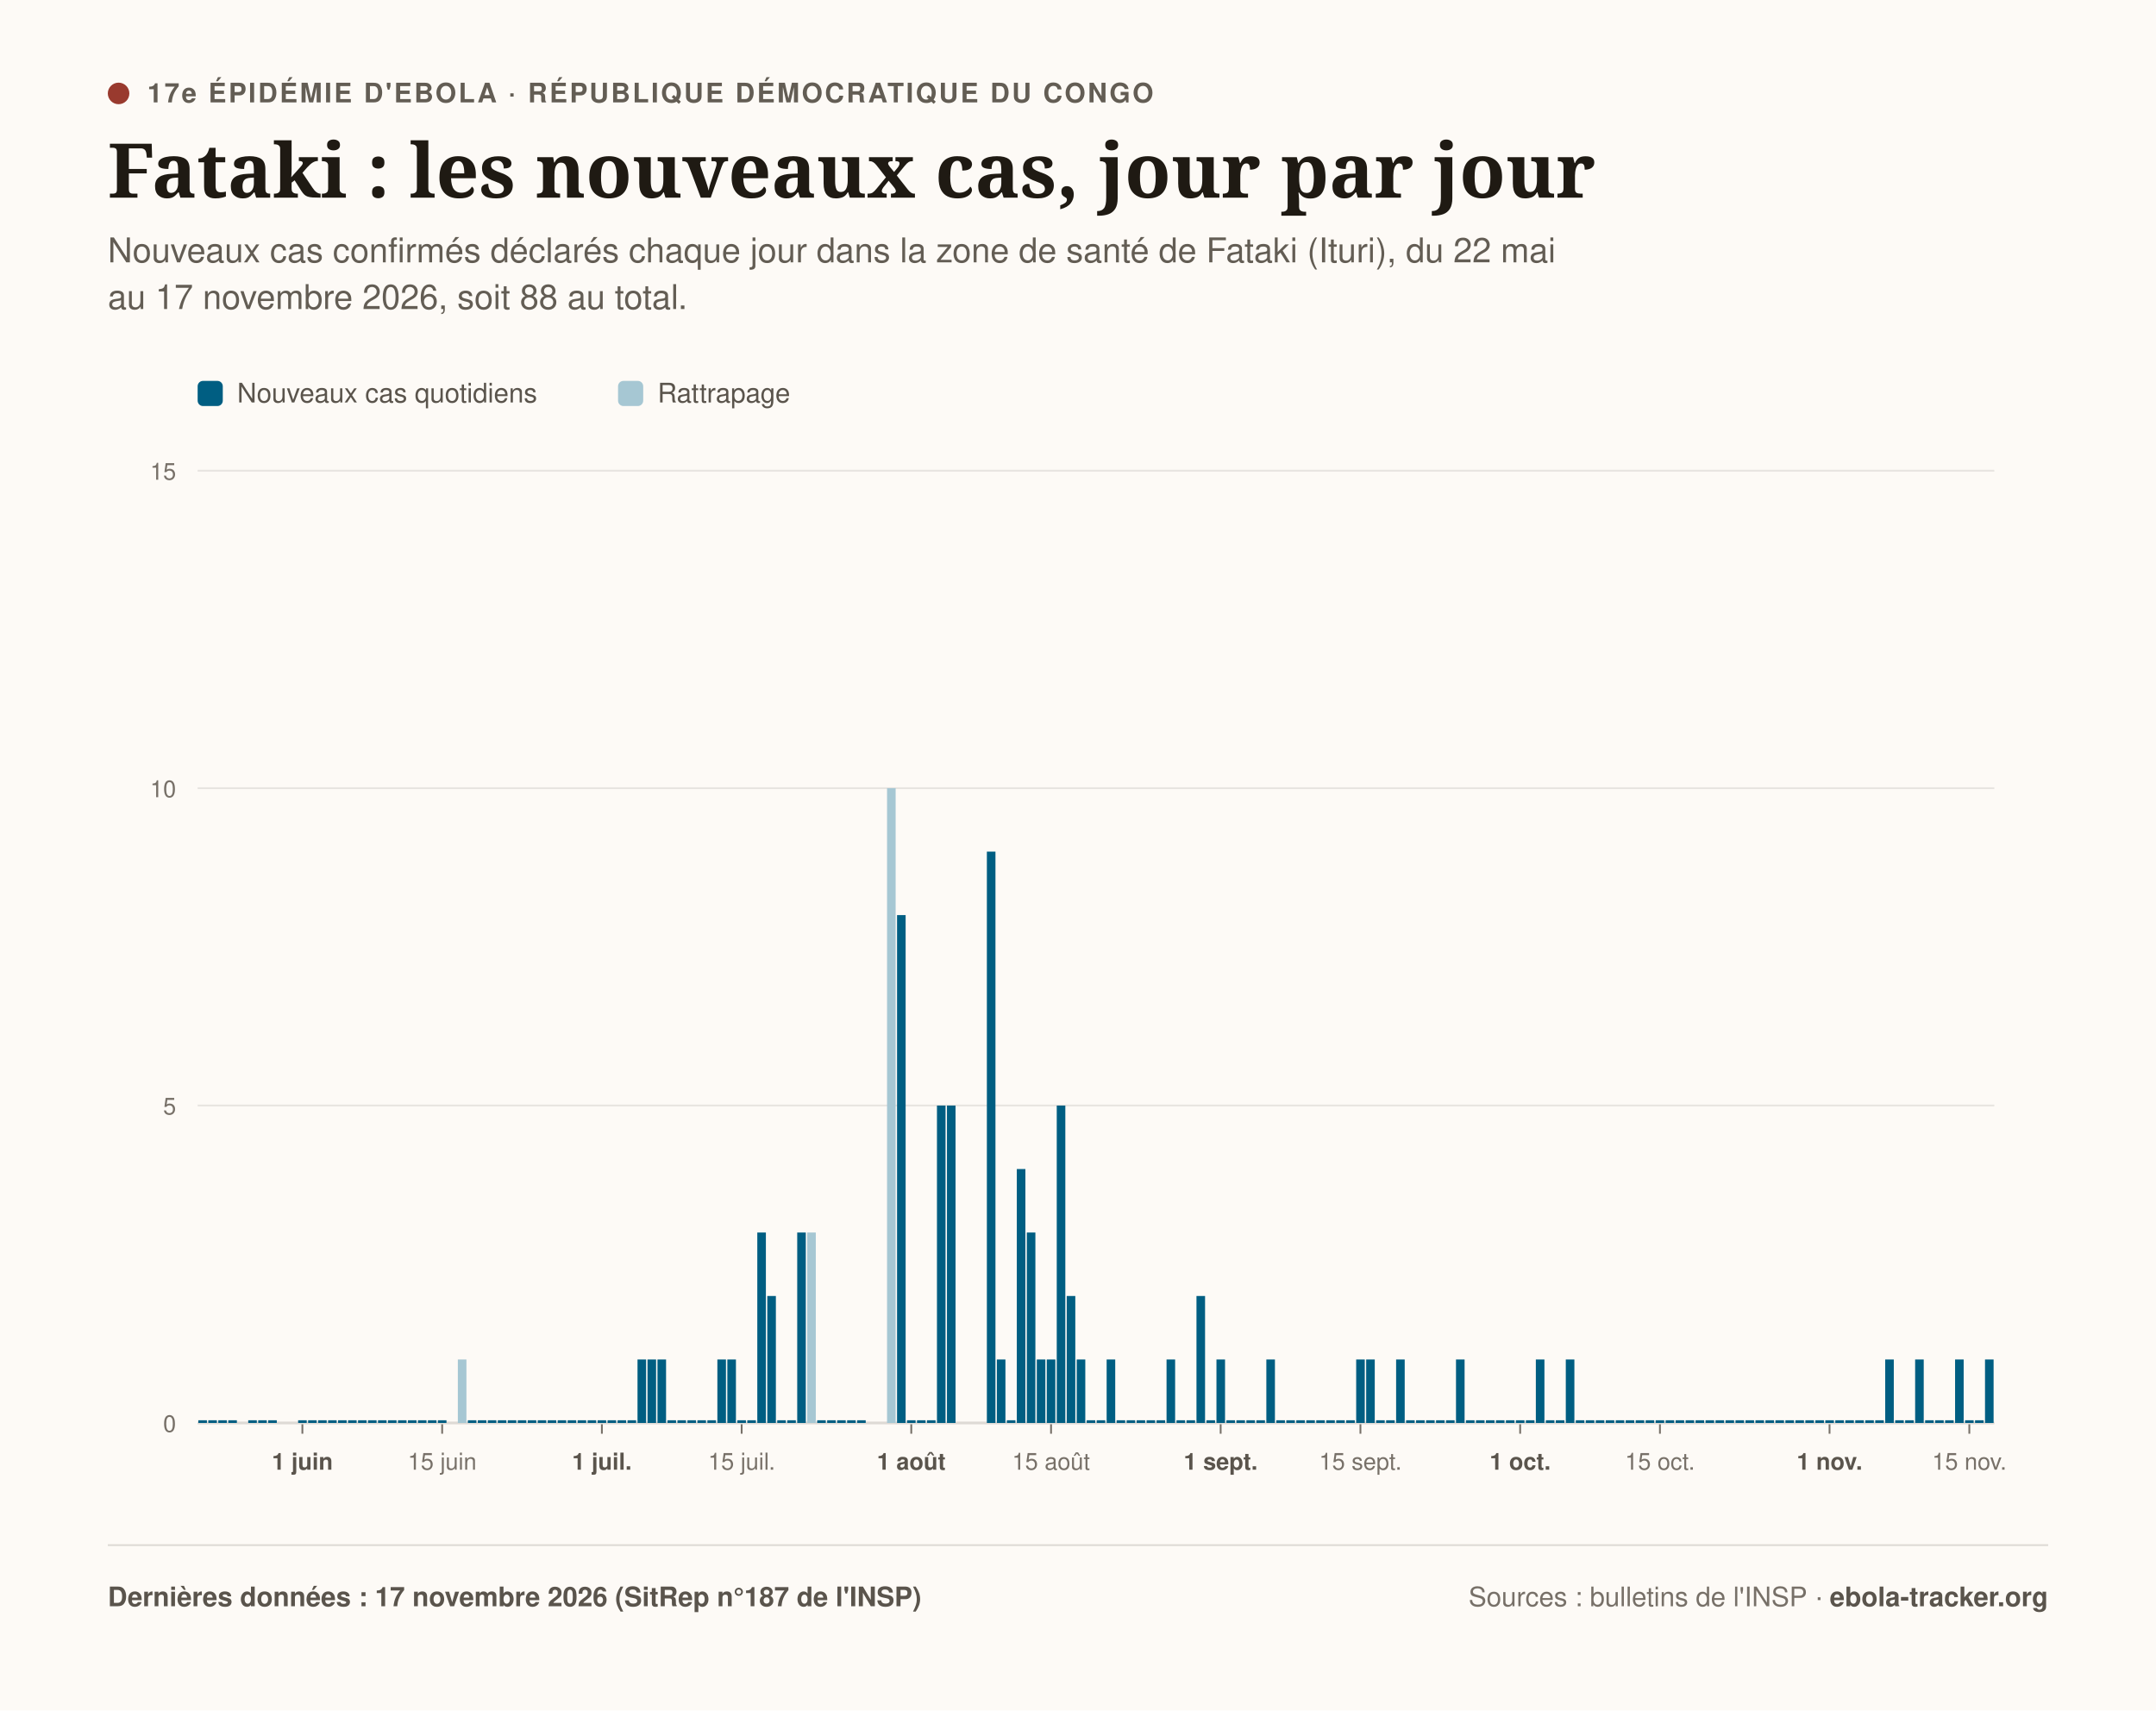
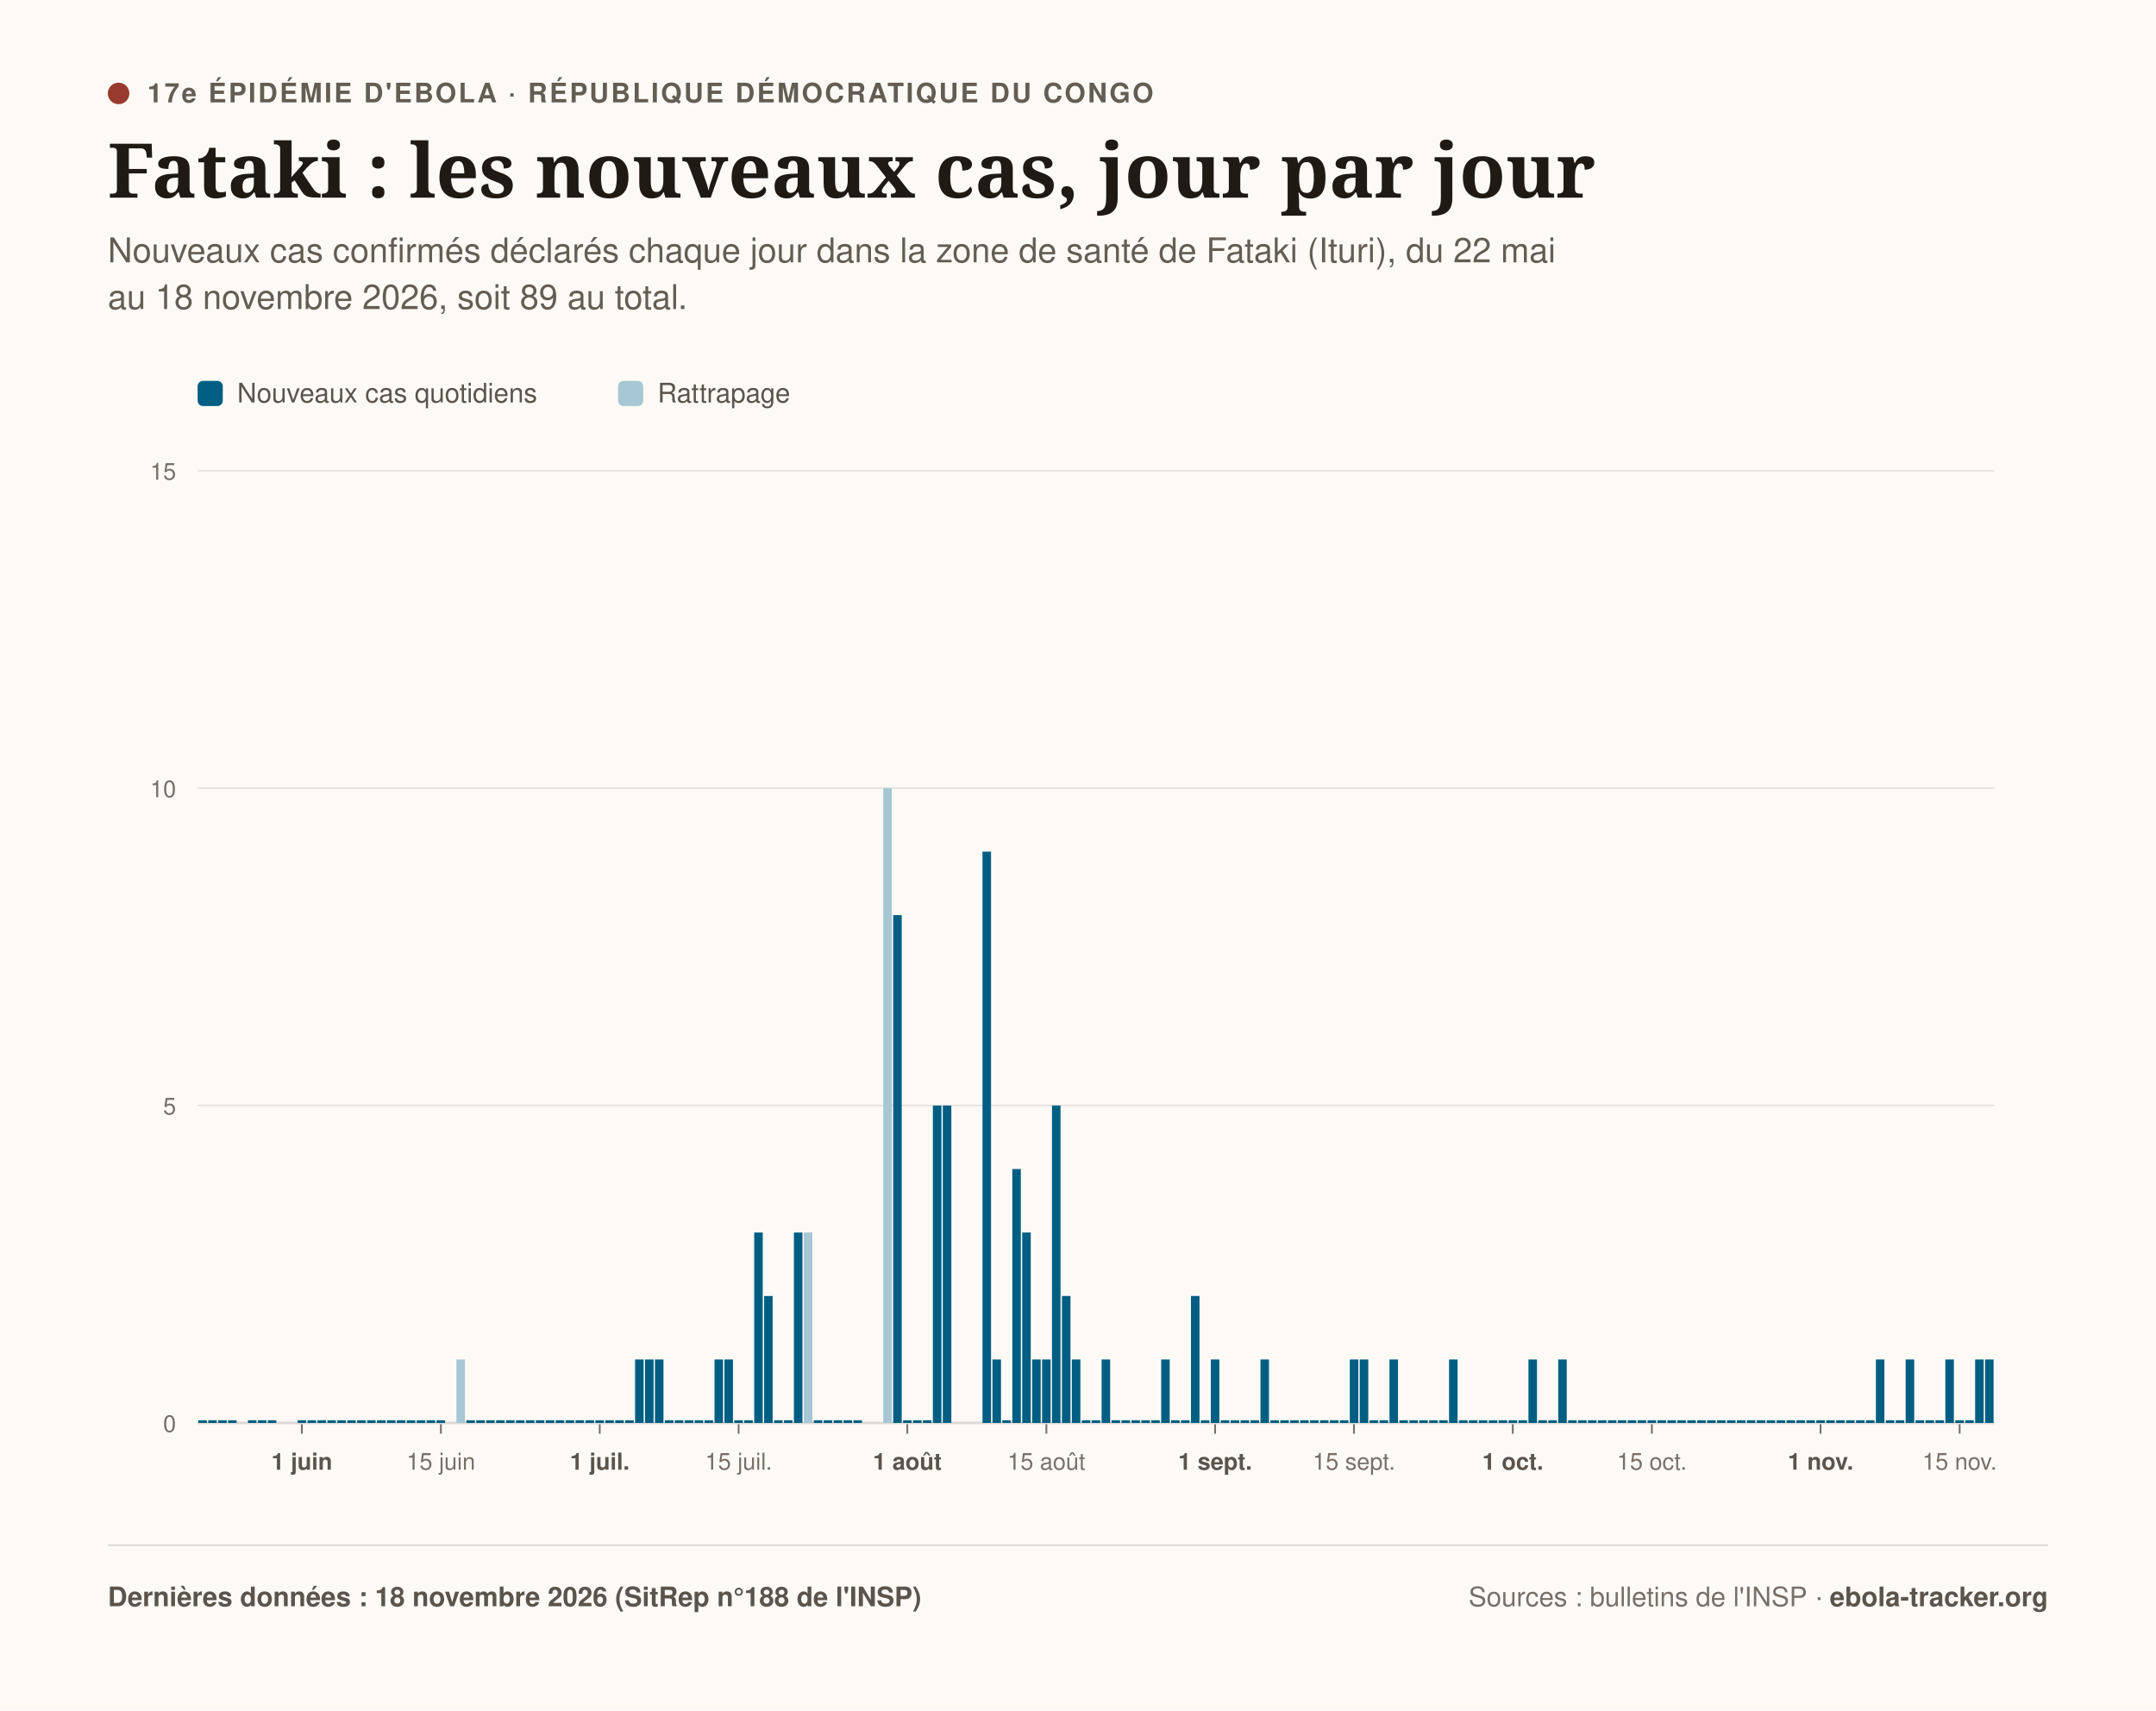
- <svg xmlns="http://www.w3.org/2000/svg" viewBox="0 0 1200 952" role="img" aria-label="Fataki : les nouveaux cas, jour par jour. Nouveaux cas confirmés déclarés chaque jour dans la zone de santé de Fataki (Ituri), du 22 mai au 17 novembre 2026, soit 88 au total.">
+ <svg xmlns="http://www.w3.org/2000/svg" viewBox="0 0 1200 952" role="img" aria-label="Fataki : les nouveaux cas, jour par jour. Nouveaux cas confirmés déclarés chaque jour dans la zone de santé de Fataki (Ituri), du 22 mai au 18 novembre 2026, soit 89 au total.">
  <rect width="1200" height="952" fill="#FDFAF6" />
  <circle cx="66" cy="52" r="6" fill="#993A2E" />
  <text x="82.0" y="57.0" font-family="'Public Sans',Helvetica,Arial,sans-serif" font-size="15" font-weight="700" fill="#635D54" text-anchor="start" letter-spacing=".08em">17e ÉPIDÉMIE D'EBOLA · RÉPUBLIQUE DÉMOCRATIQUE DU CONGO</text>
  <text x="60.0" y="110.0" font-family="'Source Serif 4',Georgia,serif" font-size="42" font-weight="600" fill="#1F1A13" text-anchor="start">Fataki : les nouveaux cas, jour par jour</text>
  <text x="60.0" y="146.0" font-family="'Public Sans',Helvetica,Arial,sans-serif" font-size="19" font-weight="400" fill="#635D54" text-anchor="start">Nouveaux cas confirmés déclarés chaque jour dans la zone de santé de Fataki (Ituri), du 22 mai</text>
-   <text x="60.0" y="172.0" font-family="'Public Sans',Helvetica,Arial,sans-serif" font-size="19" font-weight="400" fill="#635D54" text-anchor="start">au 17 novembre 2026, soit 88 au total.</text>
+   <text x="60.0" y="172.0" font-family="'Public Sans',Helvetica,Arial,sans-serif" font-size="19" font-weight="400" fill="#635D54" text-anchor="start">au 18 novembre 2026, soit 89 au total.</text>
  <rect x="110" y="212" width="14" height="14" rx="3" fill="#005E82" />
  <text x="132.0" y="224.0" font-family="'Public Sans',Helvetica,Arial,sans-serif" font-size="15" font-weight="400" fill="#5A544C" text-anchor="start">Nouveaux cas quotidiens</text>
  <rect x="344" y="212" width="14" height="14" rx="3" fill="#a6c7d3" />
  <text x="366.0" y="224.0" font-family="'Public Sans',Helvetica,Arial,sans-serif" font-size="15" font-weight="400" fill="#5A544C" text-anchor="start">Rattrapage</text>
  <line x1="110" x2="1110" y1="792.0" y2="792.0" stroke="#E7E4E0" />
  <text x="98.0" y="797.0" font-family="'Public Sans',Helvetica,Arial,sans-serif" font-size="13" font-weight="400" fill="#777068" text-anchor="end">0</text>
  <line x1="110" x2="1110" y1="615.3" y2="615.3" stroke="#E7E4E0" />
  <text x="98.0" y="620.3" font-family="'Public Sans',Helvetica,Arial,sans-serif" font-size="13" font-weight="400" fill="#777068" text-anchor="end">5</text>
  <line x1="110" x2="1110" y1="438.7" y2="438.7" stroke="#E7E4E0" />
  <text x="98.0" y="443.7" font-family="'Public Sans',Helvetica,Arial,sans-serif" font-size="13" font-weight="400" fill="#777068" text-anchor="end">10</text>
  <line x1="110" x2="1110" y1="262.0" y2="262.0" stroke="#E7E4E0" />
  <text x="98.0" y="267.0" font-family="'Public Sans',Helvetica,Arial,sans-serif" font-size="13" font-weight="400" fill="#777068" text-anchor="end">15</text>
-   <line x1="168.3" x2="168.3" y1="792" y2="798" stroke="#777068" />
-   <text x="168.3" y="818.0" font-family="'Public Sans',Helvetica,Arial,sans-serif" font-size="13" font-weight="600" fill="#5A544C" text-anchor="middle">1 juin</text>
-   <line x1="246.1" x2="246.1" y1="792" y2="798" stroke="#777068" />
-   <text x="246.1" y="818.0" font-family="'Public Sans',Helvetica,Arial,sans-serif" font-size="13" font-weight="400" fill="#777068" text-anchor="middle">15 juin</text>
-   <line x1="335.0" x2="335.0" y1="792" y2="798" stroke="#777068" />
-   <text x="335.0" y="818.0" font-family="'Public Sans',Helvetica,Arial,sans-serif" font-size="13" font-weight="600" fill="#5A544C" text-anchor="middle">1 juil.</text>
-   <line x1="412.8" x2="412.8" y1="792" y2="798" stroke="#777068" />
-   <text x="412.8" y="818.0" font-family="'Public Sans',Helvetica,Arial,sans-serif" font-size="13" font-weight="400" fill="#777068" text-anchor="middle">15 juil.</text>
-   <line x1="507.2" x2="507.2" y1="792" y2="798" stroke="#777068" />
-   <text x="507.2" y="818.0" font-family="'Public Sans',Helvetica,Arial,sans-serif" font-size="13" font-weight="600" fill="#5A544C" text-anchor="middle">1 août</text>
-   <line x1="585.0" x2="585.0" y1="792" y2="798" stroke="#777068" />
-   <text x="585.0" y="818.0" font-family="'Public Sans',Helvetica,Arial,sans-serif" font-size="13" font-weight="400" fill="#777068" text-anchor="middle">15 août</text>
-   <line x1="679.4" x2="679.4" y1="792" y2="798" stroke="#777068" />
-   <text x="679.4" y="818.0" font-family="'Public Sans',Helvetica,Arial,sans-serif" font-size="13" font-weight="600" fill="#5A544C" text-anchor="middle">1 sept.</text>
-   <line x1="757.2" x2="757.2" y1="792" y2="798" stroke="#777068" />
-   <text x="757.2" y="818.0" font-family="'Public Sans',Helvetica,Arial,sans-serif" font-size="13" font-weight="400" fill="#777068" text-anchor="middle">15 sept.</text>
-   <line x1="846.1" x2="846.1" y1="792" y2="798" stroke="#777068" />
-   <text x="846.1" y="818.0" font-family="'Public Sans',Helvetica,Arial,sans-serif" font-size="13" font-weight="600" fill="#5A544C" text-anchor="middle">1 oct.</text>
-   <line x1="923.9" x2="923.9" y1="792" y2="798" stroke="#777068" />
-   <text x="923.9" y="818.0" font-family="'Public Sans',Helvetica,Arial,sans-serif" font-size="13" font-weight="400" fill="#777068" text-anchor="middle">15 oct.</text>
-   <line x1="1018.3" x2="1018.3" y1="792" y2="798" stroke="#777068" />
-   <text x="1018.3" y="818.0" font-family="'Public Sans',Helvetica,Arial,sans-serif" font-size="13" font-weight="600" fill="#5A544C" text-anchor="middle">1 nov.</text>
-   <line x1="1096.1" x2="1096.1" y1="792" y2="798" stroke="#777068" />
-   <text x="1096.1" y="818.0" font-family="'Public Sans',Helvetica,Arial,sans-serif" font-size="13" font-weight="400" fill="#777068" text-anchor="middle">15 nov.</text>
+   <line x1="168.0" x2="168.0" y1="792" y2="798" stroke="#777068" />
+   <text x="168.0" y="818.0" font-family="'Public Sans',Helvetica,Arial,sans-serif" font-size="13" font-weight="600" fill="#5A544C" text-anchor="middle">1 juin</text>
+   <line x1="245.4" x2="245.4" y1="792" y2="798" stroke="#777068" />
+   <text x="245.4" y="818.0" font-family="'Public Sans',Helvetica,Arial,sans-serif" font-size="13" font-weight="400" fill="#777068" text-anchor="middle">15 juin</text>
+   <line x1="333.8" x2="333.8" y1="792" y2="798" stroke="#777068" />
+   <text x="333.8" y="818.0" font-family="'Public Sans',Helvetica,Arial,sans-serif" font-size="13" font-weight="600" fill="#5A544C" text-anchor="middle">1 juil.</text>
+   <line x1="411.1" x2="411.1" y1="792" y2="798" stroke="#777068" />
+   <text x="411.1" y="818.0" font-family="'Public Sans',Helvetica,Arial,sans-serif" font-size="13" font-weight="400" fill="#777068" text-anchor="middle">15 juil.</text>
+   <line x1="505.0" x2="505.0" y1="792" y2="798" stroke="#777068" />
+   <text x="505.0" y="818.0" font-family="'Public Sans',Helvetica,Arial,sans-serif" font-size="13" font-weight="600" fill="#5A544C" text-anchor="middle">1 août</text>
+   <line x1="582.4" x2="582.4" y1="792" y2="798" stroke="#777068" />
+   <text x="582.4" y="818.0" font-family="'Public Sans',Helvetica,Arial,sans-serif" font-size="13" font-weight="400" fill="#777068" text-anchor="middle">15 août</text>
+   <line x1="676.3" x2="676.3" y1="792" y2="798" stroke="#777068" />
+   <text x="676.3" y="818.0" font-family="'Public Sans',Helvetica,Arial,sans-serif" font-size="13" font-weight="600" fill="#5A544C" text-anchor="middle">1 sept.</text>
+   <line x1="753.6" x2="753.6" y1="792" y2="798" stroke="#777068" />
+   <text x="753.6" y="818.0" font-family="'Public Sans',Helvetica,Arial,sans-serif" font-size="13" font-weight="400" fill="#777068" text-anchor="middle">15 sept.</text>
+   <line x1="842.0" x2="842.0" y1="792" y2="798" stroke="#777068" />
+   <text x="842.0" y="818.0" font-family="'Public Sans',Helvetica,Arial,sans-serif" font-size="13" font-weight="600" fill="#5A544C" text-anchor="middle">1 oct.</text>
+   <line x1="919.4" x2="919.4" y1="792" y2="798" stroke="#777068" />
+   <text x="919.4" y="818.0" font-family="'Public Sans',Helvetica,Arial,sans-serif" font-size="13" font-weight="400" fill="#777068" text-anchor="middle">15 oct.</text>
+   <line x1="1013.3" x2="1013.3" y1="792" y2="798" stroke="#777068" />
+   <text x="1013.3" y="818.0" font-family="'Public Sans',Helvetica,Arial,sans-serif" font-size="13" font-weight="600" fill="#5A544C" text-anchor="middle">1 nov.</text>
+   <line x1="1090.7" x2="1090.7" y1="792" y2="798" stroke="#777068" />
+   <text x="1090.7" y="818.0" font-family="'Public Sans',Helvetica,Arial,sans-serif" font-size="13" font-weight="400" fill="#777068" text-anchor="middle">15 nov.</text>
  <line x1="110" x2="1110" y1="792" y2="792" stroke="#DEDAD5" stroke-width="1.5" />
-   <rect x="110.39" y="790.50" width="4.78" height="1.50" fill="#005E82" />
-   <rect x="115.94" y="790.50" width="4.78" height="1.50" fill="#005E82" />
-   <rect x="121.50" y="790.50" width="4.78" height="1.50" fill="#005E82" />
-   <rect x="127.06" y="790.50" width="4.78" height="1.50" fill="#005E82" />
-   <rect x="138.17" y="790.50" width="4.78" height="1.50" fill="#005E82" />
-   <rect x="143.72" y="790.50" width="4.78" height="1.50" fill="#005E82" />
-   <rect x="149.28" y="790.50" width="4.78" height="1.50" fill="#005E82" />
-   <rect x="165.94" y="790.50" width="4.78" height="1.50" fill="#005E82" />
-   <rect x="171.50" y="790.50" width="4.78" height="1.50" fill="#005E82" />
-   <rect x="177.06" y="790.50" width="4.78" height="1.50" fill="#005E82" />
-   <rect x="182.61" y="790.50" width="4.78" height="1.50" fill="#005E82" />
-   <rect x="188.17" y="790.50" width="4.78" height="1.50" fill="#005E82" />
-   <rect x="193.72" y="790.50" width="4.78" height="1.50" fill="#005E82" />
-   <rect x="199.28" y="790.50" width="4.78" height="1.50" fill="#005E82" />
-   <rect x="204.83" y="790.50" width="4.78" height="1.50" fill="#005E82" />
-   <rect x="210.39" y="790.50" width="4.78" height="1.50" fill="#005E82" />
-   <rect x="215.94" y="790.50" width="4.78" height="1.50" fill="#005E82" />
-   <rect x="221.50" y="790.50" width="4.78" height="1.50" fill="#005E82" />
-   <rect x="227.06" y="790.50" width="4.78" height="1.50" fill="#005E82" />
-   <rect x="232.61" y="790.50" width="4.78" height="1.50" fill="#005E82" />
-   <rect x="238.17" y="790.50" width="4.78" height="1.50" fill="#005E82" />
-   <rect x="243.72" y="790.50" width="4.78" height="1.50" fill="#005E82" />
-   <rect x="254.83" y="756.67" width="4.78" height="35.33" fill="#a6c7d3" />
-   <rect x="260.39" y="790.50" width="4.78" height="1.50" fill="#005E82" />
-   <rect x="265.94" y="790.50" width="4.78" height="1.50" fill="#005E82" />
-   <rect x="271.50" y="790.50" width="4.78" height="1.50" fill="#005E82" />
-   <rect x="277.06" y="790.50" width="4.78" height="1.50" fill="#005E82" />
-   <rect x="282.61" y="790.50" width="4.78" height="1.50" fill="#005E82" />
-   <rect x="288.17" y="790.50" width="4.78" height="1.50" fill="#005E82" />
-   <rect x="293.72" y="790.50" width="4.78" height="1.50" fill="#005E82" />
-   <rect x="299.28" y="790.50" width="4.78" height="1.50" fill="#005E82" />
-   <rect x="304.83" y="790.50" width="4.78" height="1.50" fill="#005E82" />
-   <rect x="310.39" y="790.50" width="4.78" height="1.50" fill="#005E82" />
-   <rect x="315.94" y="790.50" width="4.78" height="1.50" fill="#005E82" />
-   <rect x="321.50" y="790.50" width="4.78" height="1.50" fill="#005E82" />
-   <rect x="327.06" y="790.50" width="4.78" height="1.50" fill="#005E82" />
-   <rect x="332.61" y="790.50" width="4.78" height="1.50" fill="#005E82" />
-   <rect x="338.17" y="790.50" width="4.78" height="1.50" fill="#005E82" />
-   <rect x="343.72" y="790.50" width="4.78" height="1.50" fill="#005E82" />
-   <rect x="349.28" y="790.50" width="4.78" height="1.50" fill="#005E82" />
-   <rect x="354.83" y="756.67" width="4.78" height="35.33" fill="#005E82" />
-   <rect x="360.39" y="756.67" width="4.78" height="35.33" fill="#005E82" />
-   <rect x="365.94" y="756.67" width="4.78" height="35.33" fill="#005E82" />
-   <rect x="371.50" y="790.50" width="4.78" height="1.50" fill="#005E82" />
-   <rect x="377.06" y="790.50" width="4.78" height="1.50" fill="#005E82" />
-   <rect x="382.61" y="790.50" width="4.78" height="1.50" fill="#005E82" />
-   <rect x="388.17" y="790.50" width="4.78" height="1.50" fill="#005E82" />
-   <rect x="393.72" y="790.50" width="4.78" height="1.50" fill="#005E82" />
-   <rect x="399.28" y="756.67" width="4.78" height="35.33" fill="#005E82" />
-   <rect x="404.83" y="756.67" width="4.78" height="35.33" fill="#005E82" />
-   <rect x="410.39" y="790.50" width="4.78" height="1.50" fill="#005E82" />
-   <rect x="415.94" y="790.50" width="4.78" height="1.50" fill="#005E82" />
-   <rect x="421.50" y="686.00" width="4.78" height="106.00" fill="#005E82" />
-   <rect x="427.06" y="721.33" width="4.78" height="70.67" fill="#005E82" />
-   <rect x="432.61" y="790.50" width="4.78" height="1.50" fill="#005E82" />
-   <rect x="438.17" y="790.50" width="4.78" height="1.50" fill="#005E82" />
-   <rect x="443.72" y="686.00" width="4.78" height="106.00" fill="#005E82" />
-   <rect x="449.28" y="686.00" width="4.78" height="106.00" fill="#a6c7d3" />
-   <rect x="454.83" y="790.50" width="4.78" height="1.50" fill="#005E82" />
-   <rect x="460.39" y="790.50" width="4.78" height="1.50" fill="#005E82" />
-   <rect x="465.94" y="790.50" width="4.78" height="1.50" fill="#005E82" />
-   <rect x="471.50" y="790.50" width="4.78" height="1.50" fill="#005E82" />
-   <rect x="477.06" y="790.50" width="4.78" height="1.50" fill="#005E82" />
-   <rect x="493.72" y="438.67" width="4.78" height="353.33" fill="#a6c7d3" />
-   <rect x="499.28" y="509.33" width="4.78" height="282.67" fill="#005E82" />
-   <rect x="504.83" y="790.50" width="4.78" height="1.50" fill="#005E82" />
-   <rect x="510.39" y="790.50" width="4.78" height="1.50" fill="#005E82" />
-   <rect x="515.94" y="790.50" width="4.78" height="1.50" fill="#005E82" />
-   <rect x="521.50" y="615.33" width="4.78" height="176.67" fill="#005E82" />
-   <rect x="527.06" y="615.33" width="4.78" height="176.67" fill="#005E82" />
-   <rect x="549.28" y="474.00" width="4.78" height="318.00" fill="#005E82" />
-   <rect x="554.83" y="756.67" width="4.78" height="35.33" fill="#005E82" />
-   <rect x="560.39" y="790.50" width="4.78" height="1.50" fill="#005E82" />
-   <rect x="565.94" y="650.67" width="4.78" height="141.33" fill="#005E82" />
-   <rect x="571.50" y="686.00" width="4.78" height="106.00" fill="#005E82" />
-   <rect x="577.06" y="756.67" width="4.78" height="35.33" fill="#005E82" />
-   <rect x="582.61" y="756.67" width="4.78" height="35.33" fill="#005E82" />
-   <rect x="588.17" y="615.33" width="4.78" height="176.67" fill="#005E82" />
-   <rect x="593.72" y="721.33" width="4.78" height="70.67" fill="#005E82" />
-   <rect x="599.28" y="756.67" width="4.78" height="35.33" fill="#005E82" />
-   <rect x="604.83" y="790.50" width="4.78" height="1.50" fill="#005E82" />
-   <rect x="610.39" y="790.50" width="4.78" height="1.50" fill="#005E82" />
-   <rect x="615.94" y="756.67" width="4.78" height="35.33" fill="#005E82" />
-   <rect x="621.50" y="790.50" width="4.78" height="1.50" fill="#005E82" />
-   <rect x="627.06" y="790.50" width="4.78" height="1.50" fill="#005E82" />
-   <rect x="632.61" y="790.50" width="4.78" height="1.50" fill="#005E82" />
-   <rect x="638.17" y="790.50" width="4.78" height="1.50" fill="#005E82" />
-   <rect x="643.72" y="790.50" width="4.78" height="1.50" fill="#005E82" />
-   <rect x="649.28" y="756.67" width="4.78" height="35.33" fill="#005E82" />
-   <rect x="654.83" y="790.50" width="4.78" height="1.50" fill="#005E82" />
-   <rect x="660.39" y="790.50" width="4.78" height="1.50" fill="#005E82" />
-   <rect x="665.94" y="721.33" width="4.78" height="70.67" fill="#005E82" />
-   <rect x="671.50" y="790.50" width="4.78" height="1.50" fill="#005E82" />
-   <rect x="677.06" y="756.67" width="4.78" height="35.33" fill="#005E82" />
-   <rect x="682.61" y="790.50" width="4.78" height="1.50" fill="#005E82" />
-   <rect x="688.17" y="790.50" width="4.78" height="1.50" fill="#005E82" />
-   <rect x="693.72" y="790.50" width="4.78" height="1.50" fill="#005E82" />
-   <rect x="699.28" y="790.50" width="4.78" height="1.50" fill="#005E82" />
-   <rect x="704.83" y="756.67" width="4.78" height="35.33" fill="#005E82" />
-   <rect x="710.39" y="790.50" width="4.78" height="1.50" fill="#005E82" />
-   <rect x="715.94" y="790.50" width="4.78" height="1.50" fill="#005E82" />
-   <rect x="721.50" y="790.50" width="4.78" height="1.50" fill="#005E82" />
-   <rect x="727.06" y="790.50" width="4.78" height="1.50" fill="#005E82" />
-   <rect x="732.61" y="790.50" width="4.78" height="1.50" fill="#005E82" />
-   <rect x="738.17" y="790.50" width="4.78" height="1.50" fill="#005E82" />
-   <rect x="743.72" y="790.50" width="4.78" height="1.50" fill="#005E82" />
-   <rect x="749.28" y="790.50" width="4.78" height="1.50" fill="#005E82" />
-   <rect x="754.83" y="756.67" width="4.78" height="35.33" fill="#005E82" />
-   <rect x="760.39" y="756.67" width="4.78" height="35.33" fill="#005E82" />
-   <rect x="765.94" y="790.50" width="4.78" height="1.50" fill="#005E82" />
-   <rect x="771.50" y="790.50" width="4.78" height="1.50" fill="#005E82" />
-   <rect x="777.06" y="756.67" width="4.78" height="35.33" fill="#005E82" />
-   <rect x="782.61" y="790.50" width="4.78" height="1.50" fill="#005E82" />
-   <rect x="788.17" y="790.50" width="4.78" height="1.50" fill="#005E82" />
-   <rect x="793.72" y="790.50" width="4.78" height="1.50" fill="#005E82" />
-   <rect x="799.28" y="790.50" width="4.78" height="1.50" fill="#005E82" />
-   <rect x="804.83" y="790.50" width="4.78" height="1.50" fill="#005E82" />
-   <rect x="810.39" y="756.67" width="4.78" height="35.33" fill="#005E82" />
-   <rect x="815.94" y="790.50" width="4.78" height="1.50" fill="#005E82" />
-   <rect x="821.50" y="790.50" width="4.78" height="1.50" fill="#005E82" />
-   <rect x="827.06" y="790.50" width="4.78" height="1.50" fill="#005E82" />
-   <rect x="832.61" y="790.50" width="4.78" height="1.50" fill="#005E82" />
-   <rect x="838.17" y="790.50" width="4.78" height="1.50" fill="#005E82" />
-   <rect x="843.72" y="790.50" width="4.78" height="1.50" fill="#005E82" />
-   <rect x="849.28" y="790.50" width="4.78" height="1.50" fill="#005E82" />
-   <rect x="854.83" y="756.67" width="4.78" height="35.33" fill="#005E82" />
-   <rect x="860.39" y="790.50" width="4.78" height="1.50" fill="#005E82" />
-   <rect x="865.94" y="790.50" width="4.78" height="1.50" fill="#005E82" />
-   <rect x="871.50" y="756.67" width="4.78" height="35.33" fill="#005E82" />
-   <rect x="877.06" y="790.50" width="4.78" height="1.50" fill="#005E82" />
-   <rect x="882.61" y="790.50" width="4.78" height="1.50" fill="#005E82" />
-   <rect x="888.17" y="790.50" width="4.78" height="1.50" fill="#005E82" />
-   <rect x="893.72" y="790.50" width="4.78" height="1.50" fill="#005E82" />
-   <rect x="899.28" y="790.50" width="4.78" height="1.50" fill="#005E82" />
-   <rect x="904.83" y="790.50" width="4.78" height="1.50" fill="#005E82" />
-   <rect x="910.39" y="790.50" width="4.78" height="1.50" fill="#005E82" />
-   <rect x="915.94" y="790.50" width="4.78" height="1.50" fill="#005E82" />
-   <rect x="921.50" y="790.50" width="4.78" height="1.50" fill="#005E82" />
-   <rect x="927.06" y="790.50" width="4.78" height="1.50" fill="#005E82" />
-   <rect x="932.61" y="790.50" width="4.78" height="1.50" fill="#005E82" />
-   <rect x="938.17" y="790.50" width="4.78" height="1.50" fill="#005E82" />
-   <rect x="943.72" y="790.50" width="4.78" height="1.50" fill="#005E82" />
-   <rect x="949.28" y="790.50" width="4.78" height="1.50" fill="#005E82" />
-   <rect x="954.83" y="790.50" width="4.78" height="1.50" fill="#005E82" />
-   <rect x="960.39" y="790.50" width="4.78" height="1.50" fill="#005E82" />
-   <rect x="965.94" y="790.50" width="4.78" height="1.50" fill="#005E82" />
-   <rect x="971.50" y="790.50" width="4.78" height="1.50" fill="#005E82" />
-   <rect x="977.06" y="790.50" width="4.78" height="1.50" fill="#005E82" />
-   <rect x="982.61" y="790.50" width="4.78" height="1.50" fill="#005E82" />
-   <rect x="988.17" y="790.50" width="4.78" height="1.50" fill="#005E82" />
-   <rect x="993.72" y="790.50" width="4.78" height="1.50" fill="#005E82" />
-   <rect x="999.28" y="790.50" width="4.78" height="1.50" fill="#005E82" />
-   <rect x="1004.83" y="790.50" width="4.78" height="1.50" fill="#005E82" />
-   <rect x="1010.39" y="790.50" width="4.78" height="1.50" fill="#005E82" />
-   <rect x="1015.94" y="790.50" width="4.78" height="1.50" fill="#005E82" />
-   <rect x="1021.50" y="790.50" width="4.78" height="1.50" fill="#005E82" />
-   <rect x="1027.06" y="790.50" width="4.78" height="1.50" fill="#005E82" />
-   <rect x="1032.61" y="790.50" width="4.78" height="1.50" fill="#005E82" />
-   <rect x="1038.17" y="790.50" width="4.78" height="1.50" fill="#005E82" />
-   <rect x="1043.72" y="790.50" width="4.78" height="1.50" fill="#005E82" />
-   <rect x="1049.28" y="756.67" width="4.78" height="35.33" fill="#005E82" />
-   <rect x="1054.83" y="790.50" width="4.78" height="1.50" fill="#005E82" />
-   <rect x="1060.39" y="790.50" width="4.78" height="1.50" fill="#005E82" />
-   <rect x="1065.94" y="756.67" width="4.78" height="35.33" fill="#005E82" />
-   <rect x="1071.50" y="790.50" width="4.78" height="1.50" fill="#005E82" />
-   <rect x="1077.06" y="790.50" width="4.78" height="1.50" fill="#005E82" />
-   <rect x="1082.61" y="790.50" width="4.78" height="1.50" fill="#005E82" />
-   <rect x="1088.17" y="756.67" width="4.78" height="35.33" fill="#005E82" />
-   <rect x="1093.72" y="790.50" width="4.78" height="1.50" fill="#005E82" />
-   <rect x="1099.28" y="790.50" width="4.78" height="1.50" fill="#005E82" />
-   <rect x="1104.83" y="756.67" width="4.78" height="35.33" fill="#005E82" />
+   <rect x="110.39" y="790.50" width="4.75" height="1.50" fill="#005E82" />
+   <rect x="115.91" y="790.50" width="4.75" height="1.50" fill="#005E82" />
+   <rect x="121.44" y="790.50" width="4.75" height="1.50" fill="#005E82" />
+   <rect x="126.96" y="790.50" width="4.75" height="1.50" fill="#005E82" />
+   <rect x="138.01" y="790.50" width="4.75" height="1.50" fill="#005E82" />
+   <rect x="143.54" y="790.50" width="4.75" height="1.50" fill="#005E82" />
+   <rect x="149.06" y="790.50" width="4.75" height="1.50" fill="#005E82" />
+   <rect x="165.64" y="790.50" width="4.75" height="1.50" fill="#005E82" />
+   <rect x="171.16" y="790.50" width="4.75" height="1.50" fill="#005E82" />
+   <rect x="176.69" y="790.50" width="4.75" height="1.50" fill="#005E82" />
+   <rect x="182.21" y="790.50" width="4.75" height="1.50" fill="#005E82" />
+   <rect x="187.73" y="790.50" width="4.75" height="1.50" fill="#005E82" />
+   <rect x="193.26" y="790.50" width="4.75" height="1.50" fill="#005E82" />
+   <rect x="198.78" y="790.50" width="4.75" height="1.50" fill="#005E82" />
+   <rect x="204.31" y="790.50" width="4.75" height="1.50" fill="#005E82" />
+   <rect x="209.83" y="790.50" width="4.75" height="1.50" fill="#005E82" />
+   <rect x="215.36" y="790.50" width="4.75" height="1.50" fill="#005E82" />
+   <rect x="220.88" y="790.50" width="4.75" height="1.50" fill="#005E82" />
+   <rect x="226.41" y="790.50" width="4.75" height="1.50" fill="#005E82" />
+   <rect x="231.93" y="790.50" width="4.75" height="1.50" fill="#005E82" />
+   <rect x="237.46" y="790.50" width="4.75" height="1.50" fill="#005E82" />
+   <rect x="242.98" y="790.50" width="4.75" height="1.50" fill="#005E82" />
+   <rect x="254.03" y="756.67" width="4.75" height="35.33" fill="#a6c7d3" />
+   <rect x="259.56" y="790.50" width="4.75" height="1.50" fill="#005E82" />
+   <rect x="265.08" y="790.50" width="4.75" height="1.50" fill="#005E82" />
+   <rect x="270.61" y="790.50" width="4.75" height="1.50" fill="#005E82" />
+   <rect x="276.13" y="790.50" width="4.75" height="1.50" fill="#005E82" />
+   <rect x="281.66" y="790.50" width="4.75" height="1.50" fill="#005E82" />
+   <rect x="287.18" y="790.50" width="4.75" height="1.50" fill="#005E82" />
+   <rect x="292.71" y="790.50" width="4.75" height="1.50" fill="#005E82" />
+   <rect x="298.23" y="790.50" width="4.75" height="1.50" fill="#005E82" />
+   <rect x="303.76" y="790.50" width="4.75" height="1.50" fill="#005E82" />
+   <rect x="309.28" y="790.50" width="4.75" height="1.50" fill="#005E82" />
+   <rect x="314.81" y="790.50" width="4.75" height="1.50" fill="#005E82" />
+   <rect x="320.33" y="790.50" width="4.75" height="1.50" fill="#005E82" />
+   <rect x="325.86" y="790.50" width="4.75" height="1.50" fill="#005E82" />
+   <rect x="331.38" y="790.50" width="4.75" height="1.50" fill="#005E82" />
+   <rect x="336.91" y="790.50" width="4.75" height="1.50" fill="#005E82" />
+   <rect x="342.43" y="790.50" width="4.75" height="1.50" fill="#005E82" />
+   <rect x="347.96" y="790.50" width="4.75" height="1.50" fill="#005E82" />
+   <rect x="353.48" y="756.67" width="4.75" height="35.33" fill="#005E82" />
+   <rect x="359.01" y="756.67" width="4.75" height="35.33" fill="#005E82" />
+   <rect x="364.53" y="756.67" width="4.75" height="35.33" fill="#005E82" />
+   <rect x="370.06" y="790.50" width="4.75" height="1.50" fill="#005E82" />
+   <rect x="375.58" y="790.50" width="4.75" height="1.50" fill="#005E82" />
+   <rect x="381.10" y="790.50" width="4.75" height="1.50" fill="#005E82" />
+   <rect x="386.63" y="790.50" width="4.75" height="1.50" fill="#005E82" />
+   <rect x="392.15" y="790.50" width="4.75" height="1.50" fill="#005E82" />
+   <rect x="397.68" y="756.67" width="4.75" height="35.33" fill="#005E82" />
+   <rect x="403.20" y="756.67" width="4.75" height="35.33" fill="#005E82" />
+   <rect x="408.73" y="790.50" width="4.75" height="1.50" fill="#005E82" />
+   <rect x="414.25" y="790.50" width="4.75" height="1.50" fill="#005E82" />
+   <rect x="419.78" y="686.00" width="4.75" height="106.00" fill="#005E82" />
+   <rect x="425.30" y="721.33" width="4.75" height="70.67" fill="#005E82" />
+   <rect x="430.83" y="790.50" width="4.75" height="1.50" fill="#005E82" />
+   <rect x="436.35" y="790.50" width="4.75" height="1.50" fill="#005E82" />
+   <rect x="441.88" y="686.00" width="4.75" height="106.00" fill="#005E82" />
+   <rect x="447.40" y="686.00" width="4.75" height="106.00" fill="#a6c7d3" />
+   <rect x="452.93" y="790.50" width="4.75" height="1.50" fill="#005E82" />
+   <rect x="458.45" y="790.50" width="4.75" height="1.50" fill="#005E82" />
+   <rect x="463.98" y="790.50" width="4.75" height="1.50" fill="#005E82" />
+   <rect x="469.50" y="790.50" width="4.75" height="1.50" fill="#005E82" />
+   <rect x="475.03" y="790.50" width="4.75" height="1.50" fill="#005E82" />
+   <rect x="491.60" y="438.67" width="4.75" height="353.33" fill="#a6c7d3" />
+   <rect x="497.13" y="509.33" width="4.75" height="282.67" fill="#005E82" />
+   <rect x="502.65" y="790.50" width="4.75" height="1.50" fill="#005E82" />
+   <rect x="508.18" y="790.50" width="4.75" height="1.50" fill="#005E82" />
+   <rect x="513.70" y="790.50" width="4.75" height="1.50" fill="#005E82" />
+   <rect x="519.23" y="615.33" width="4.75" height="176.67" fill="#005E82" />
+   <rect x="524.75" y="615.33" width="4.75" height="176.67" fill="#005E82" />
+   <rect x="546.85" y="474.00" width="4.75" height="318.00" fill="#005E82" />
+   <rect x="552.38" y="756.67" width="4.75" height="35.33" fill="#005E82" />
+   <rect x="557.90" y="790.50" width="4.75" height="1.50" fill="#005E82" />
+   <rect x="563.43" y="650.67" width="4.75" height="141.33" fill="#005E82" />
+   <rect x="568.95" y="686.00" width="4.75" height="106.00" fill="#005E82" />
+   <rect x="574.48" y="756.67" width="4.75" height="35.33" fill="#005E82" />
+   <rect x="580.00" y="756.67" width="4.75" height="35.33" fill="#005E82" />
+   <rect x="585.52" y="615.33" width="4.75" height="176.67" fill="#005E82" />
+   <rect x="591.05" y="721.33" width="4.75" height="70.67" fill="#005E82" />
+   <rect x="596.57" y="756.67" width="4.75" height="35.33" fill="#005E82" />
+   <rect x="602.10" y="790.50" width="4.75" height="1.50" fill="#005E82" />
+   <rect x="607.62" y="790.50" width="4.75" height="1.50" fill="#005E82" />
+   <rect x="613.15" y="756.67" width="4.75" height="35.33" fill="#005E82" />
+   <rect x="618.67" y="790.50" width="4.75" height="1.50" fill="#005E82" />
+   <rect x="624.20" y="790.50" width="4.75" height="1.50" fill="#005E82" />
+   <rect x="629.72" y="790.50" width="4.75" height="1.50" fill="#005E82" />
+   <rect x="635.25" y="790.50" width="4.75" height="1.50" fill="#005E82" />
+   <rect x="640.77" y="790.50" width="4.75" height="1.50" fill="#005E82" />
+   <rect x="646.30" y="756.67" width="4.75" height="35.33" fill="#005E82" />
+   <rect x="651.82" y="790.50" width="4.75" height="1.50" fill="#005E82" />
+   <rect x="657.35" y="790.50" width="4.75" height="1.50" fill="#005E82" />
+   <rect x="662.87" y="721.33" width="4.75" height="70.67" fill="#005E82" />
+   <rect x="668.40" y="790.50" width="4.75" height="1.50" fill="#005E82" />
+   <rect x="673.92" y="756.67" width="4.75" height="35.33" fill="#005E82" />
+   <rect x="679.45" y="790.50" width="4.75" height="1.50" fill="#005E82" />
+   <rect x="684.97" y="790.50" width="4.75" height="1.50" fill="#005E82" />
+   <rect x="690.50" y="790.50" width="4.75" height="1.50" fill="#005E82" />
+   <rect x="696.02" y="790.50" width="4.75" height="1.50" fill="#005E82" />
+   <rect x="701.55" y="756.67" width="4.75" height="35.33" fill="#005E82" />
+   <rect x="707.07" y="790.50" width="4.75" height="1.50" fill="#005E82" />
+   <rect x="712.60" y="790.50" width="4.75" height="1.50" fill="#005E82" />
+   <rect x="718.12" y="790.50" width="4.75" height="1.50" fill="#005E82" />
+   <rect x="723.65" y="790.50" width="4.75" height="1.50" fill="#005E82" />
+   <rect x="729.17" y="790.50" width="4.75" height="1.50" fill="#005E82" />
+   <rect x="734.70" y="790.50" width="4.75" height="1.50" fill="#005E82" />
+   <rect x="740.22" y="790.50" width="4.75" height="1.50" fill="#005E82" />
+   <rect x="745.75" y="790.50" width="4.75" height="1.50" fill="#005E82" />
+   <rect x="751.27" y="756.67" width="4.75" height="35.33" fill="#005E82" />
+   <rect x="756.80" y="756.67" width="4.75" height="35.33" fill="#005E82" />
+   <rect x="762.32" y="790.50" width="4.75" height="1.50" fill="#005E82" />
+   <rect x="767.85" y="790.50" width="4.75" height="1.50" fill="#005E82" />
+   <rect x="773.37" y="756.67" width="4.75" height="35.33" fill="#005E82" />
+   <rect x="778.90" y="790.50" width="4.75" height="1.50" fill="#005E82" />
+   <rect x="784.42" y="790.50" width="4.75" height="1.50" fill="#005E82" />
+   <rect x="789.94" y="790.50" width="4.75" height="1.50" fill="#005E82" />
+   <rect x="795.47" y="790.50" width="4.75" height="1.50" fill="#005E82" />
+   <rect x="800.99" y="790.50" width="4.75" height="1.50" fill="#005E82" />
+   <rect x="806.52" y="756.67" width="4.75" height="35.33" fill="#005E82" />
+   <rect x="812.04" y="790.50" width="4.75" height="1.50" fill="#005E82" />
+   <rect x="817.57" y="790.50" width="4.75" height="1.50" fill="#005E82" />
+   <rect x="823.09" y="790.50" width="4.75" height="1.50" fill="#005E82" />
+   <rect x="828.62" y="790.50" width="4.75" height="1.50" fill="#005E82" />
+   <rect x="834.14" y="790.50" width="4.75" height="1.50" fill="#005E82" />
+   <rect x="839.67" y="790.50" width="4.75" height="1.50" fill="#005E82" />
+   <rect x="845.19" y="790.50" width="4.75" height="1.50" fill="#005E82" />
+   <rect x="850.72" y="756.67" width="4.75" height="35.33" fill="#005E82" />
+   <rect x="856.24" y="790.50" width="4.75" height="1.50" fill="#005E82" />
+   <rect x="861.77" y="790.50" width="4.75" height="1.50" fill="#005E82" />
+   <rect x="867.29" y="756.67" width="4.75" height="35.33" fill="#005E82" />
+   <rect x="872.82" y="790.50" width="4.75" height="1.50" fill="#005E82" />
+   <rect x="878.34" y="790.50" width="4.75" height="1.50" fill="#005E82" />
+   <rect x="883.87" y="790.50" width="4.75" height="1.50" fill="#005E82" />
+   <rect x="889.39" y="790.50" width="4.75" height="1.50" fill="#005E82" />
+   <rect x="894.92" y="790.50" width="4.75" height="1.50" fill="#005E82" />
+   <rect x="900.44" y="790.50" width="4.75" height="1.50" fill="#005E82" />
+   <rect x="905.97" y="790.50" width="4.75" height="1.50" fill="#005E82" />
+   <rect x="911.49" y="790.50" width="4.75" height="1.50" fill="#005E82" />
+   <rect x="917.02" y="790.50" width="4.75" height="1.50" fill="#005E82" />
+   <rect x="922.54" y="790.50" width="4.75" height="1.50" fill="#005E82" />
+   <rect x="928.07" y="790.50" width="4.75" height="1.50" fill="#005E82" />
+   <rect x="933.59" y="790.50" width="4.75" height="1.50" fill="#005E82" />
+   <rect x="939.12" y="790.50" width="4.75" height="1.50" fill="#005E82" />
+   <rect x="944.64" y="790.50" width="4.75" height="1.50" fill="#005E82" />
+   <rect x="950.17" y="790.50" width="4.75" height="1.50" fill="#005E82" />
+   <rect x="955.69" y="790.50" width="4.75" height="1.50" fill="#005E82" />
+   <rect x="961.22" y="790.50" width="4.75" height="1.50" fill="#005E82" />
+   <rect x="966.74" y="790.50" width="4.75" height="1.50" fill="#005E82" />
+   <rect x="972.27" y="790.50" width="4.75" height="1.50" fill="#005E82" />
+   <rect x="977.79" y="790.50" width="4.75" height="1.50" fill="#005E82" />
+   <rect x="983.31" y="790.50" width="4.75" height="1.50" fill="#005E82" />
+   <rect x="988.84" y="790.50" width="4.75" height="1.50" fill="#005E82" />
+   <rect x="994.36" y="790.50" width="4.75" height="1.50" fill="#005E82" />
+   <rect x="999.89" y="790.50" width="4.75" height="1.50" fill="#005E82" />
+   <rect x="1005.41" y="790.50" width="4.75" height="1.50" fill="#005E82" />
+   <rect x="1010.94" y="790.50" width="4.75" height="1.50" fill="#005E82" />
+   <rect x="1016.46" y="790.50" width="4.75" height="1.50" fill="#005E82" />
+   <rect x="1021.99" y="790.50" width="4.75" height="1.50" fill="#005E82" />
+   <rect x="1027.51" y="790.50" width="4.75" height="1.50" fill="#005E82" />
+   <rect x="1033.04" y="790.50" width="4.75" height="1.50" fill="#005E82" />
+   <rect x="1038.56" y="790.50" width="4.75" height="1.50" fill="#005E82" />
+   <rect x="1044.09" y="756.67" width="4.75" height="35.33" fill="#005E82" />
+   <rect x="1049.61" y="790.50" width="4.75" height="1.50" fill="#005E82" />
+   <rect x="1055.14" y="790.50" width="4.75" height="1.50" fill="#005E82" />
+   <rect x="1060.66" y="756.67" width="4.75" height="35.33" fill="#005E82" />
+   <rect x="1066.19" y="790.50" width="4.75" height="1.50" fill="#005E82" />
+   <rect x="1071.71" y="790.50" width="4.75" height="1.50" fill="#005E82" />
+   <rect x="1077.24" y="790.50" width="4.75" height="1.50" fill="#005E82" />
+   <rect x="1082.76" y="756.67" width="4.75" height="35.33" fill="#005E82" />
+   <rect x="1088.29" y="790.50" width="4.75" height="1.50" fill="#005E82" />
+   <rect x="1093.81" y="790.50" width="4.75" height="1.50" fill="#005E82" />
+   <rect x="1099.34" y="756.67" width="4.75" height="35.33" fill="#005E82" />
+   <rect x="1104.86" y="756.67" width="4.75" height="35.33" fill="#005E82" />
  <line x1="60" x2="1140" y1="860" y2="860" stroke="#DEDAD5" />
-   <text x="60.0" y="894.0" font-family="'Public Sans',Helvetica,Arial,sans-serif" font-size="15" font-weight="600" fill="#5A544C" text-anchor="start">Dernières données : 17 novembre 2026 (SitRep n°187 de l'INSP)</text>
+   <text x="60.0" y="894.0" font-family="'Public Sans',Helvetica,Arial,sans-serif" font-size="15" font-weight="600" fill="#5A544C" text-anchor="start">Dernières données : 18 novembre 2026 (SitRep n°188 de l'INSP)</text>
  <text x="1140" y="894" text-anchor="end" font-family="'Public Sans',Helvetica,Arial,sans-serif" font-size="15" fill="#777068">Sources : bulletins de l'INSP · <tspan font-weight="700" fill="#5A544C">ebola-tracker.org</tspan>
  </text>
</svg>
